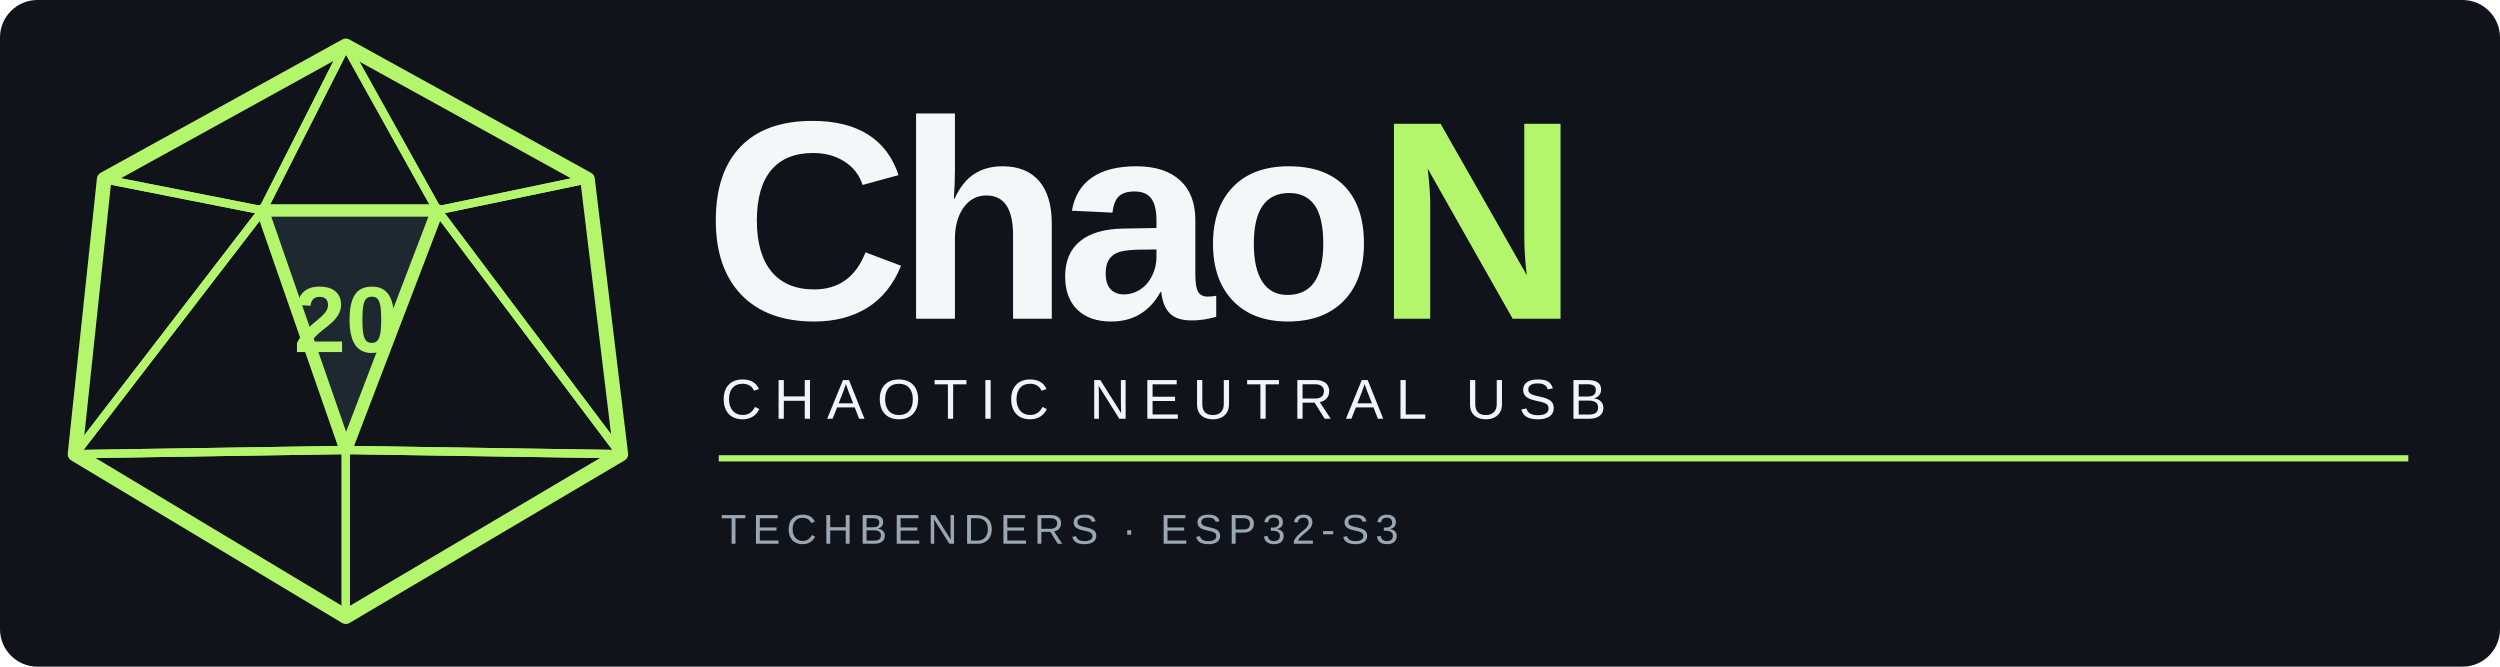
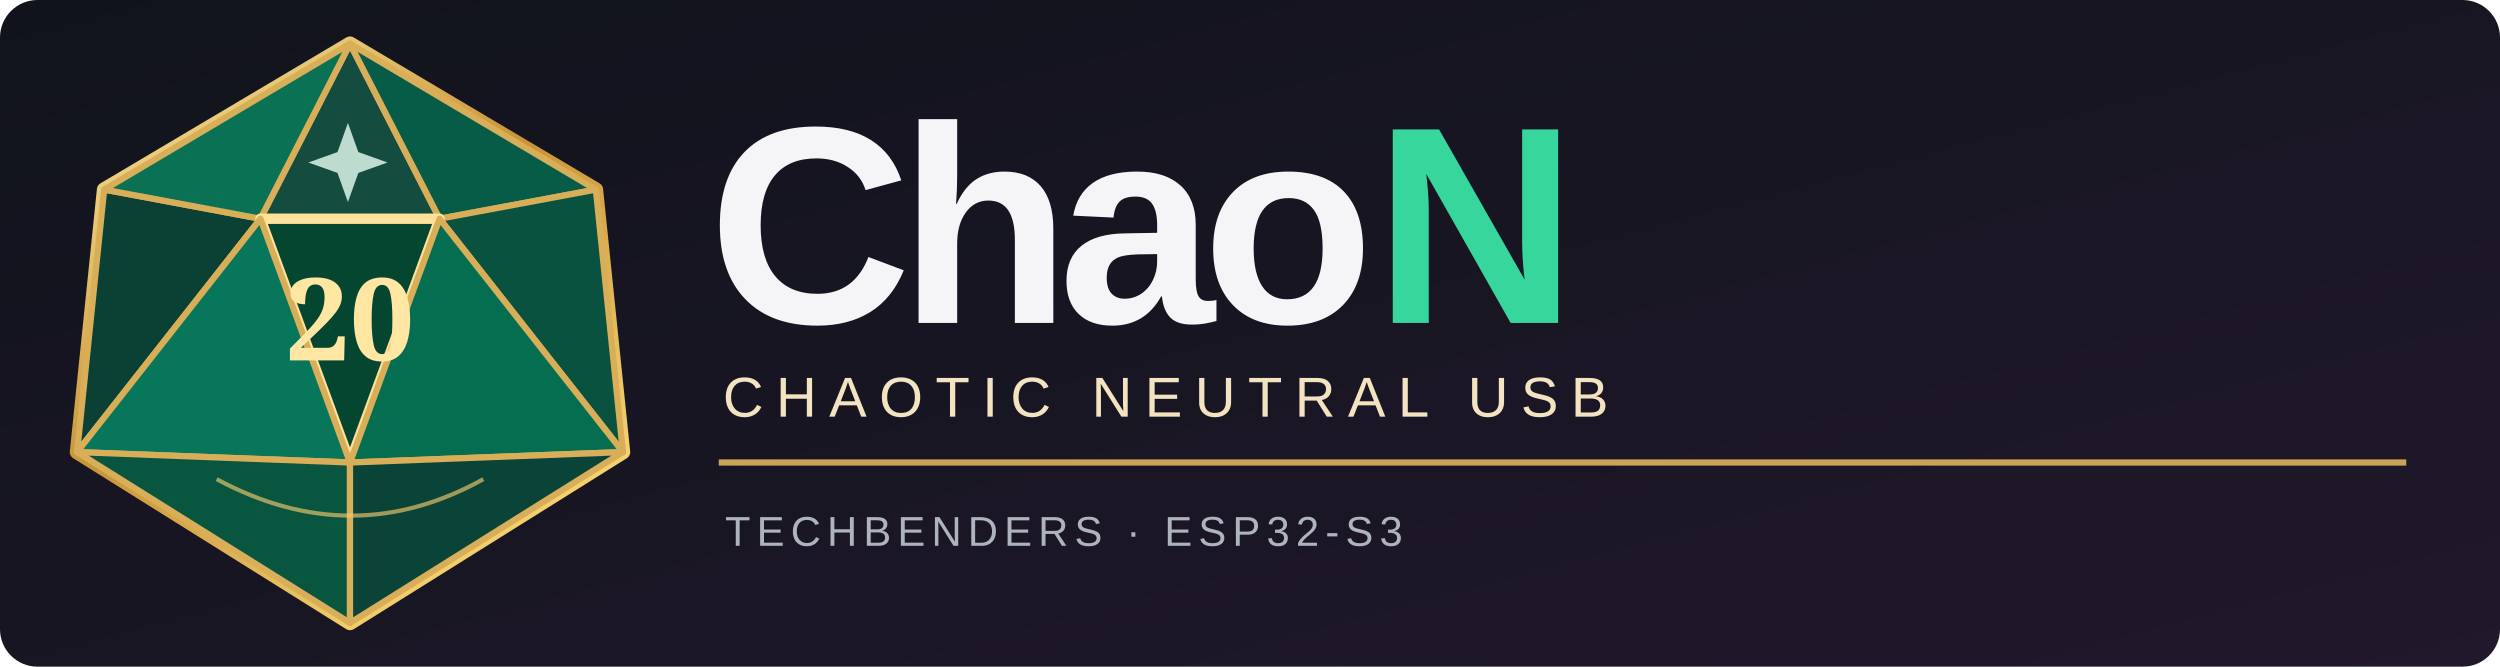
<svg xmlns="http://www.w3.org/2000/svg" width="1200" height="320" viewBox="0 0 1200 320" role="img" aria-labelledby="title desc">
-   <rect width="1200" height="320" rx="18" fill="#11131B" />
-   <g stroke="#B4F66B" stroke-width="4" stroke-linejoin="round" fill="none" transform="translate(36 18)">
-     <path d="M130 4 L246 68 L262 200 L130 278 L0 200 L14 68 Z" stroke-width="7" />
-     <path d="M130 4 L90 83 L174 83 Z" />
-     <path d="M14 68 L90 83 L0 200 Z" />
-     <path d="M130 4 L14 68 L90 83 Z" />
-     <path d="M130 4 L174 83 L246 68 Z" />
-     <path d="M246 68 L174 83 L262 200 Z" />
-     <path d="M90 83 L174 83 L130 198 Z" fill="#1D2830" stroke-width="6" />
-     <path d="M0 200 L90 83 L130 198 Z" />
-     <path d="M262 200 L174 83 L130 198 Z" />
-     <path d="M0 200 L130 198 L130 278 Z" />
-     <path d="M262 200 L130 198 L130 278 Z" />
-     <text x="130" y="151" font-family="Arial, sans-serif" font-size="45" font-weight="800" fill="#B4F66B" stroke="none" text-anchor="middle">20</text>
+   <defs>
+     <linearGradient id="bg" x2="1" y2="1">
+       <stop stop-color="#10131c" />
+       <stop offset="1" stop-color="#21182b" />
+     </linearGradient>
+     <linearGradient id="emerald" x2=".75" y2="1">
+       <stop stop-color="#0a342c" />
+       <stop offset=".48" stop-color="#087c5b" />
+       <stop offset="1" stop-color="#10b981" />
+     </linearGradient>
+     <linearGradient id="gold" x2=".7" y2="1">
+       <stop stop-color="#fff0a4" />
+       <stop offset=".5" stop-color="#c99336" />
+       <stop offset="1" stop-color="#f9d975" />
+     </linearGradient>
+   </defs>
+   <rect width="1200" height="320" rx="18" fill="url(#bg)" />
+   <g transform="translate(36 15)" stroke-linejoin="round">
+     <path d="M132 6 250 76 263 202 132 284 1 202 14 76Z" fill="url(#emerald)" stroke="url(#gold)" stroke-width="7" />
+     <path d="M132 6 89 90 175 90Z" fill="#144d3f" stroke="#d8ae59" stroke-width="3" />
+     <path d="M14 76 89 90 1 202Z" fill="#0b4034" stroke="#d8ae59" stroke-width="3" />
+     <path d="M132 6 14 76 89 90Z" fill="#0b7155" stroke="#d8ae59" stroke-width="3" />
+     <path d="M132 6 175 90 250 76Z" fill="#075c47" stroke="#d8ae59" stroke-width="3" />
+     <path d="M250 76 175 90 263 202Z" fill="#09523f" stroke="#d8ae59" stroke-width="3" />
+     <path d="M89 90 175 90 132 207Z" fill="#054630" stroke="#ffe29a" stroke-width="5" />
+     <path d="M1 202 89 90 132 207Z" fill="#07765b" stroke="#d8ae59" stroke-width="3" />
+     <path d="M263 202 175 90 132 207Z" fill="#056e51" stroke="#d8ae59" stroke-width="3" />
+     <path d="M1 202 132 207 132 284Z" fill="#085540" stroke="#d8ae59" stroke-width="3" />
+     <path d="M263 202 132 207 132 284Z" fill="#0a4338" stroke="#d8ae59" stroke-width="3" />
+     <text x="132" y="158" text-anchor="middle" font-family="Georgia,serif" font-size="55" font-weight="bold" fill="#ffe6a3">20</text>
+     <path d="M131 44 136 58 150 63 136 68 131 82 126 68 112 63 126 58Z" fill="#e9fff2" opacity=".8" />
+     <path d="M68 215q65 35 128 0" stroke="#f2c86c" stroke-width="2" fill="none" opacity=".65" />
  </g>
-   <g font-family="Arial, Helvetica, sans-serif">
-     <text x="338" y="153" font-size="136" letter-spacing="-6" font-weight="800" fill="#F4F6F8">Chao<tspan fill="#B4F66B">N</tspan>
+   <g font-family="Arial,Helvetica,sans-serif">
+     <text x="340" y="155" font-size="135" font-weight="800" letter-spacing="-6" fill="#f5f5f7">Chao<tspan fill="#36d69d">N</tspan>
    </text>
-     <text x="346" y="201" font-size="27" letter-spacing="6" fill="#F2F4F7">CHAOTIC NEUTRAL USB</text>
-     <line x1="345" y1="220" x2="1156" y2="220" stroke="#B4F66B" stroke-width="3" />
-     <text x="346" y="261" font-size="20" letter-spacing="3" fill="#9AA6B2">TECHBENDERS  ·  ESP32-S3</text>
+     <text x="347" y="200" font-size="27" letter-spacing="6" fill="#f3e3c0">CHAOTIC NEUTRAL USB</text>
+     <path d="M345 222H1155" stroke="#c9a357" stroke-width="3" />
+     <text x="348" y="262" font-size="20" letter-spacing="3" fill="#aeb4bd">TECHBENDERS  ·  ESP32-S3</text>
  </g>
</svg>
